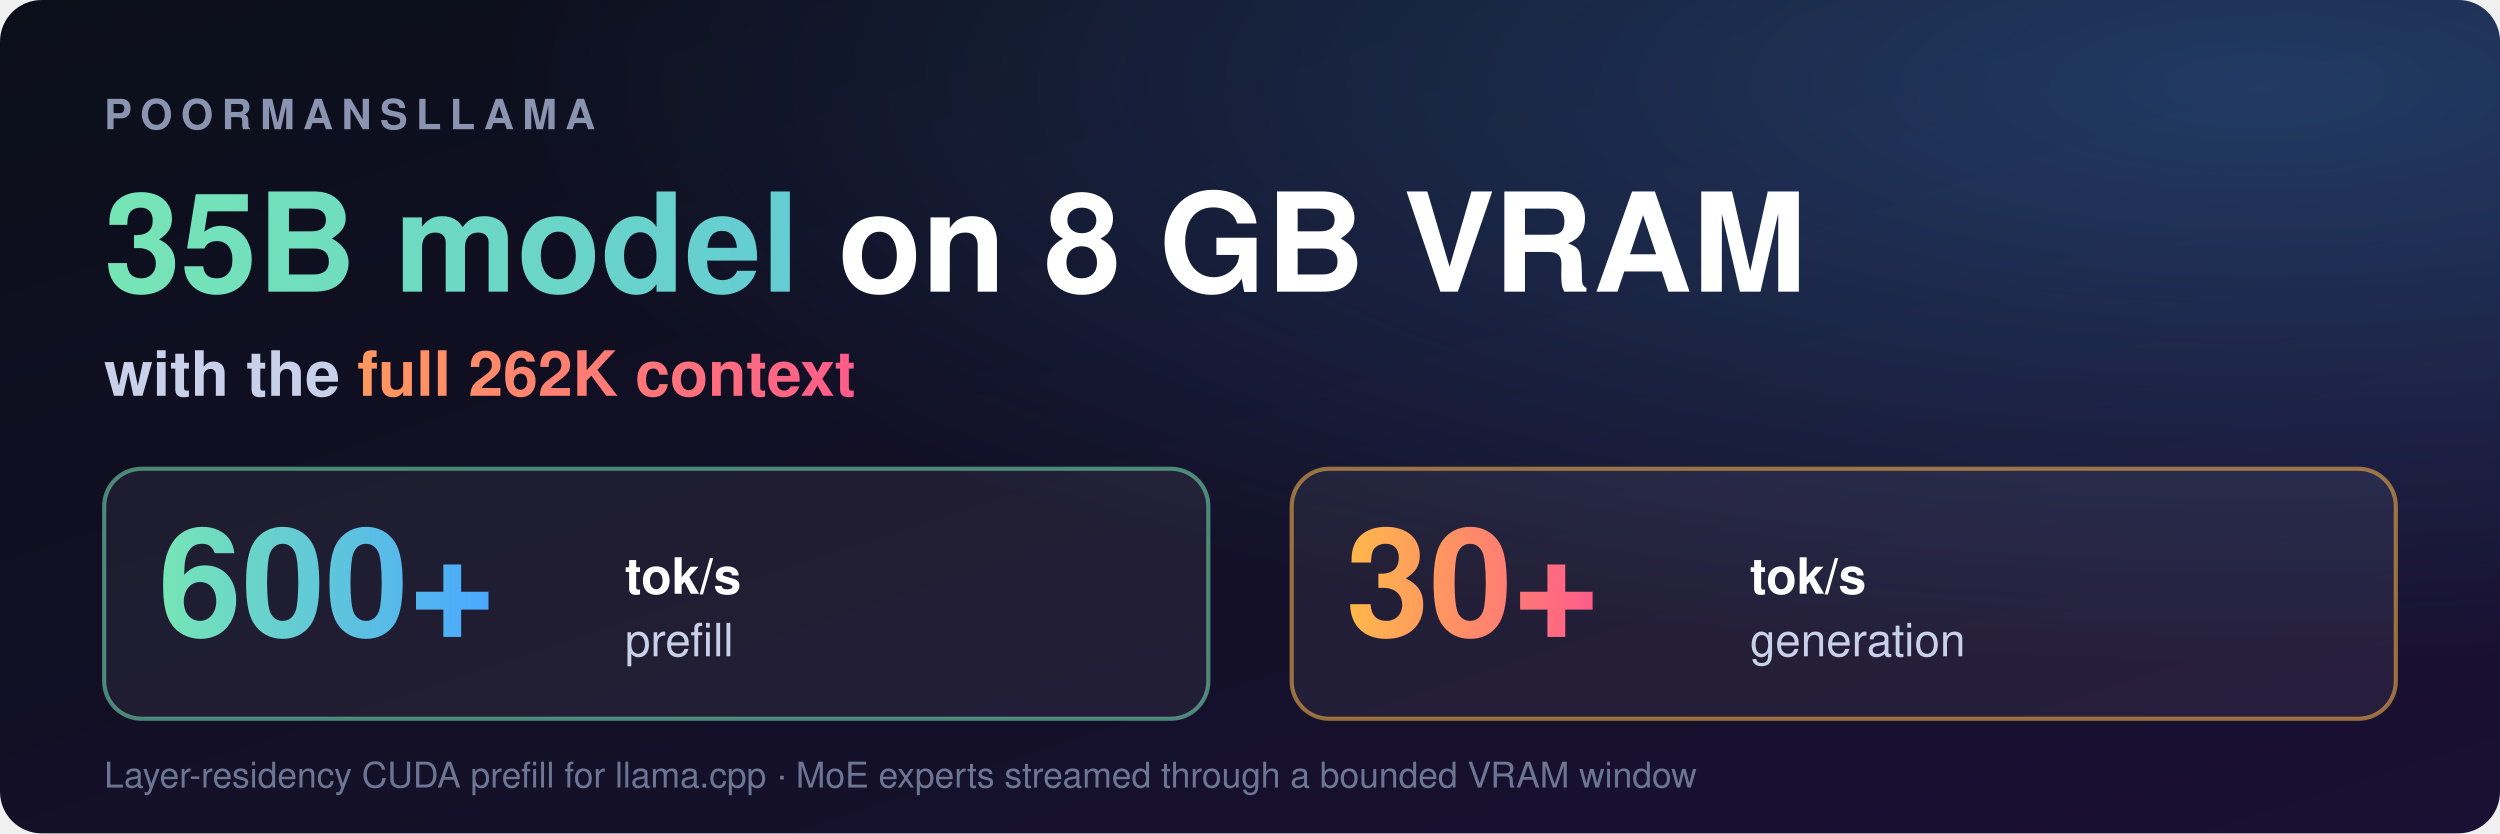
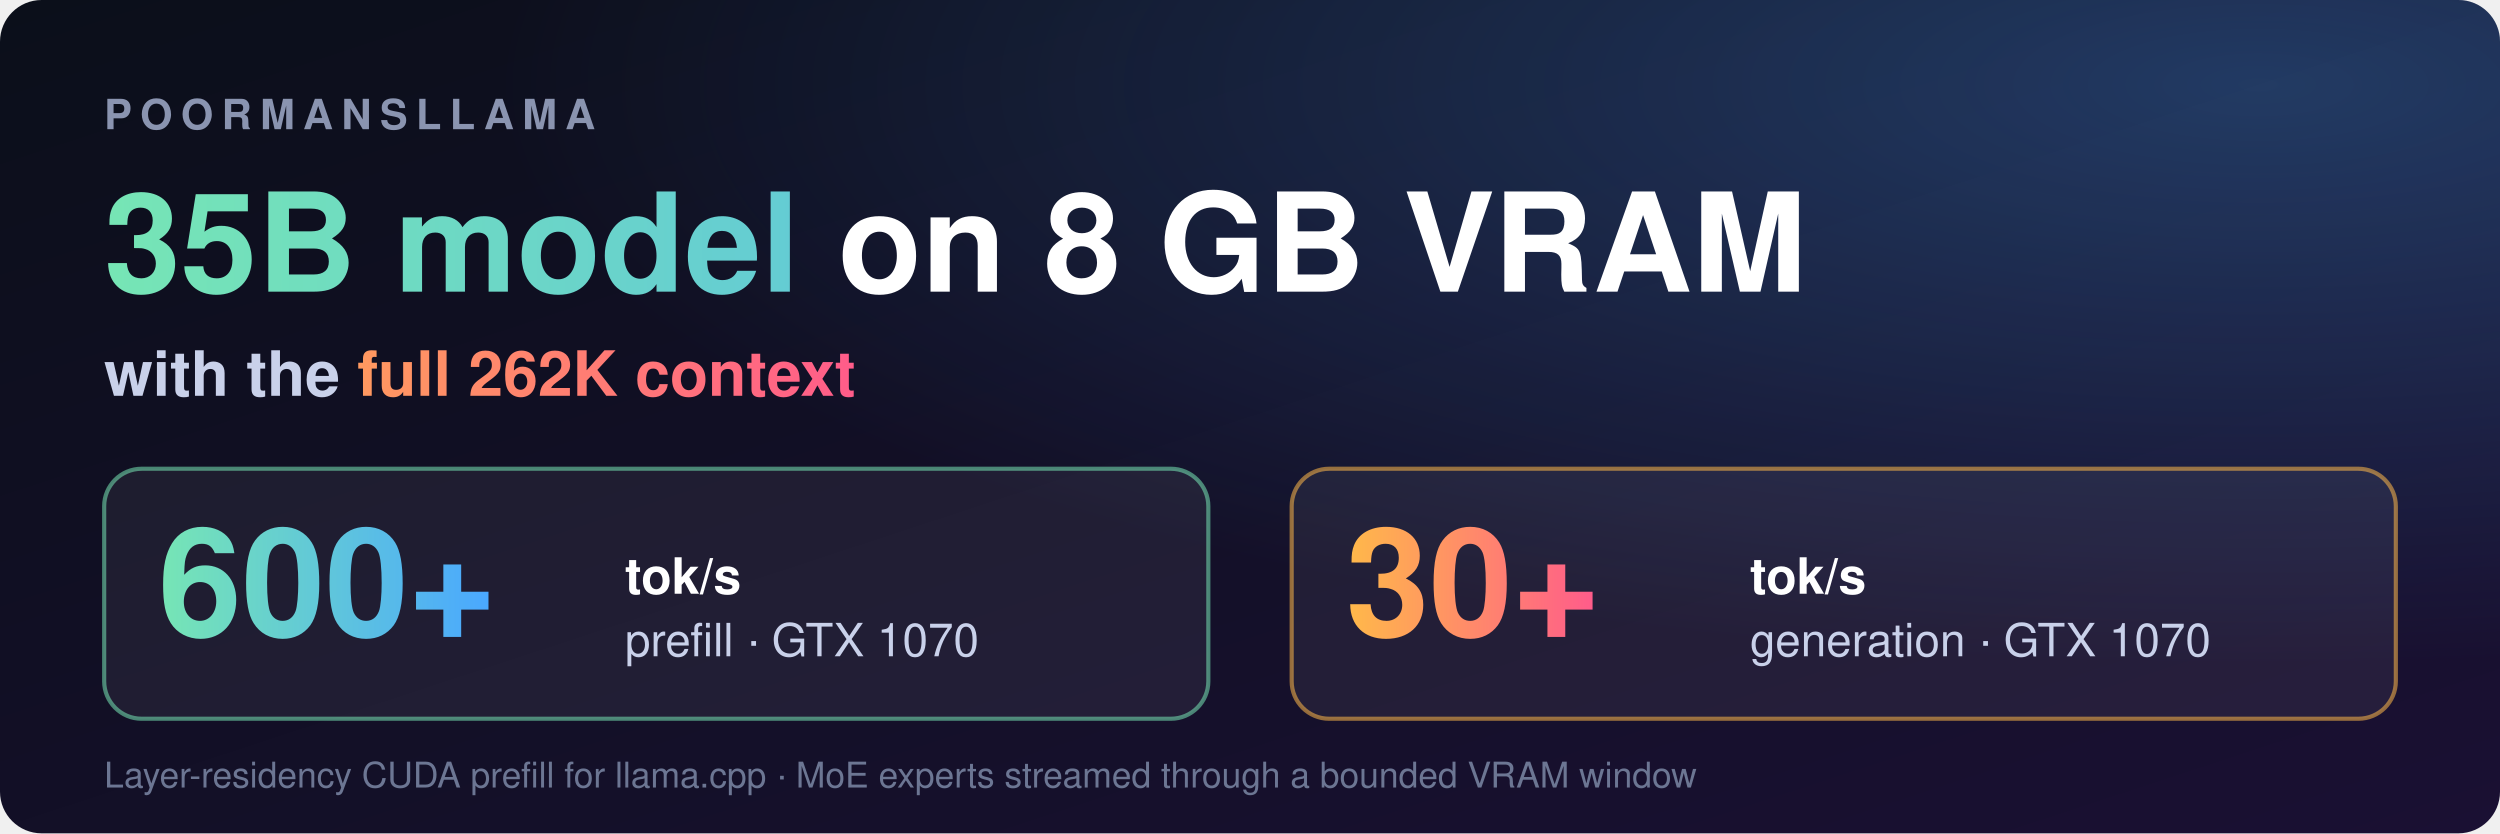
<svg xmlns="http://www.w3.org/2000/svg" viewBox="0 0 1200 400" width="1200" height="400" font-family="Segoe UI, Helvetica, Arial, sans-serif">
  <defs>
    <linearGradient id="bg" x1="0" y1="0" x2="1" y2="1">
      <stop offset="0" stop-color="#0b0f1a" />
      <stop offset="1" stop-color="#1a1033" />
    </linearGradient>
    <linearGradient id="acc" x1="0" y1="0" x2="1" y2="0">
      <stop offset="0" stop-color="#76e5b5" />
      <stop offset="1" stop-color="#4aa8ff" />
    </linearGradient>
    <linearGradient id="hot" x1="0" y1="0" x2="1" y2="0">
      <stop offset="0" stop-color="#ffb84a" />
      <stop offset="1" stop-color="#ff5c8a" />
    </linearGradient>
    <radialGradient id="glow" cx="0.9" cy="0.1" r="0.7">
      <stop offset="0" stop-color="#4aa8ff" stop-opacity="0.28" />
      <stop offset="1" stop-color="#4aa8ff" stop-opacity="0" />
    </radialGradient>
  </defs>
  <rect width="1200" height="400" rx="20" fill="url(#bg)" />
  <rect width="1200" height="400" rx="20" fill="url(#glow)" />
  <text x="50" y="62" font-size="20" font-weight="600" fill="#8a94b0" letter-spacing="4">POORMANSLLAMA</text>
  <text x="50" y="140" font-size="66" font-weight="800" fill="url(#acc)">35B model <tspan fill="#fff">on 8 GB VRAM</tspan>
  </text>
  <text x="50" y="190" font-size="30" font-weight="600" fill="#c9d1ea">with the <tspan fill="url(#hot)" font-weight="800">full 262K context</tspan>
  </text>
  <rect x="50" y="225" width="530" height="120" rx="18" fill="#fff" fill-opacity="0.06" stroke="#76e5b5" stroke-opacity="0.55" stroke-width="2" />
  <text x="76" y="305" font-size="72" font-weight="800" fill="url(#acc)">600+</text>
  <text x="300" y="285" font-size="24" font-weight="700" fill="#fff">tok/s</text>
-   <text x="300" y="315" font-size="22" fill="#c9d1ea">prefill</text>
+   <text x="300" y="315" font-size="22" fill="#c9d1ea">prefill · GTX 1070</text>
  <rect x="620" y="225" width="530" height="120" rx="18" fill="#fff" fill-opacity="0.06" stroke="#ffb84a" stroke-opacity="0.55" stroke-width="2" />
  <text x="646" y="305" font-size="72" font-weight="800" fill="url(#hot)">30+</text>
  <text x="840" y="285" font-size="24" font-weight="700" fill="#fff">tok/s</text>
-   <text x="840" y="315" font-size="22" fill="#c9d1ea">generation</text>
+   <text x="840" y="315" font-size="22" fill="#c9d1ea">generation · GTX 1070</text>
  <text x="50" y="378" font-size="17" fill="#6c7693">Layer-residency CUDA prefill for llama.cpp · MoE experts streamed through a bounded VRAM window</text>
</svg>
